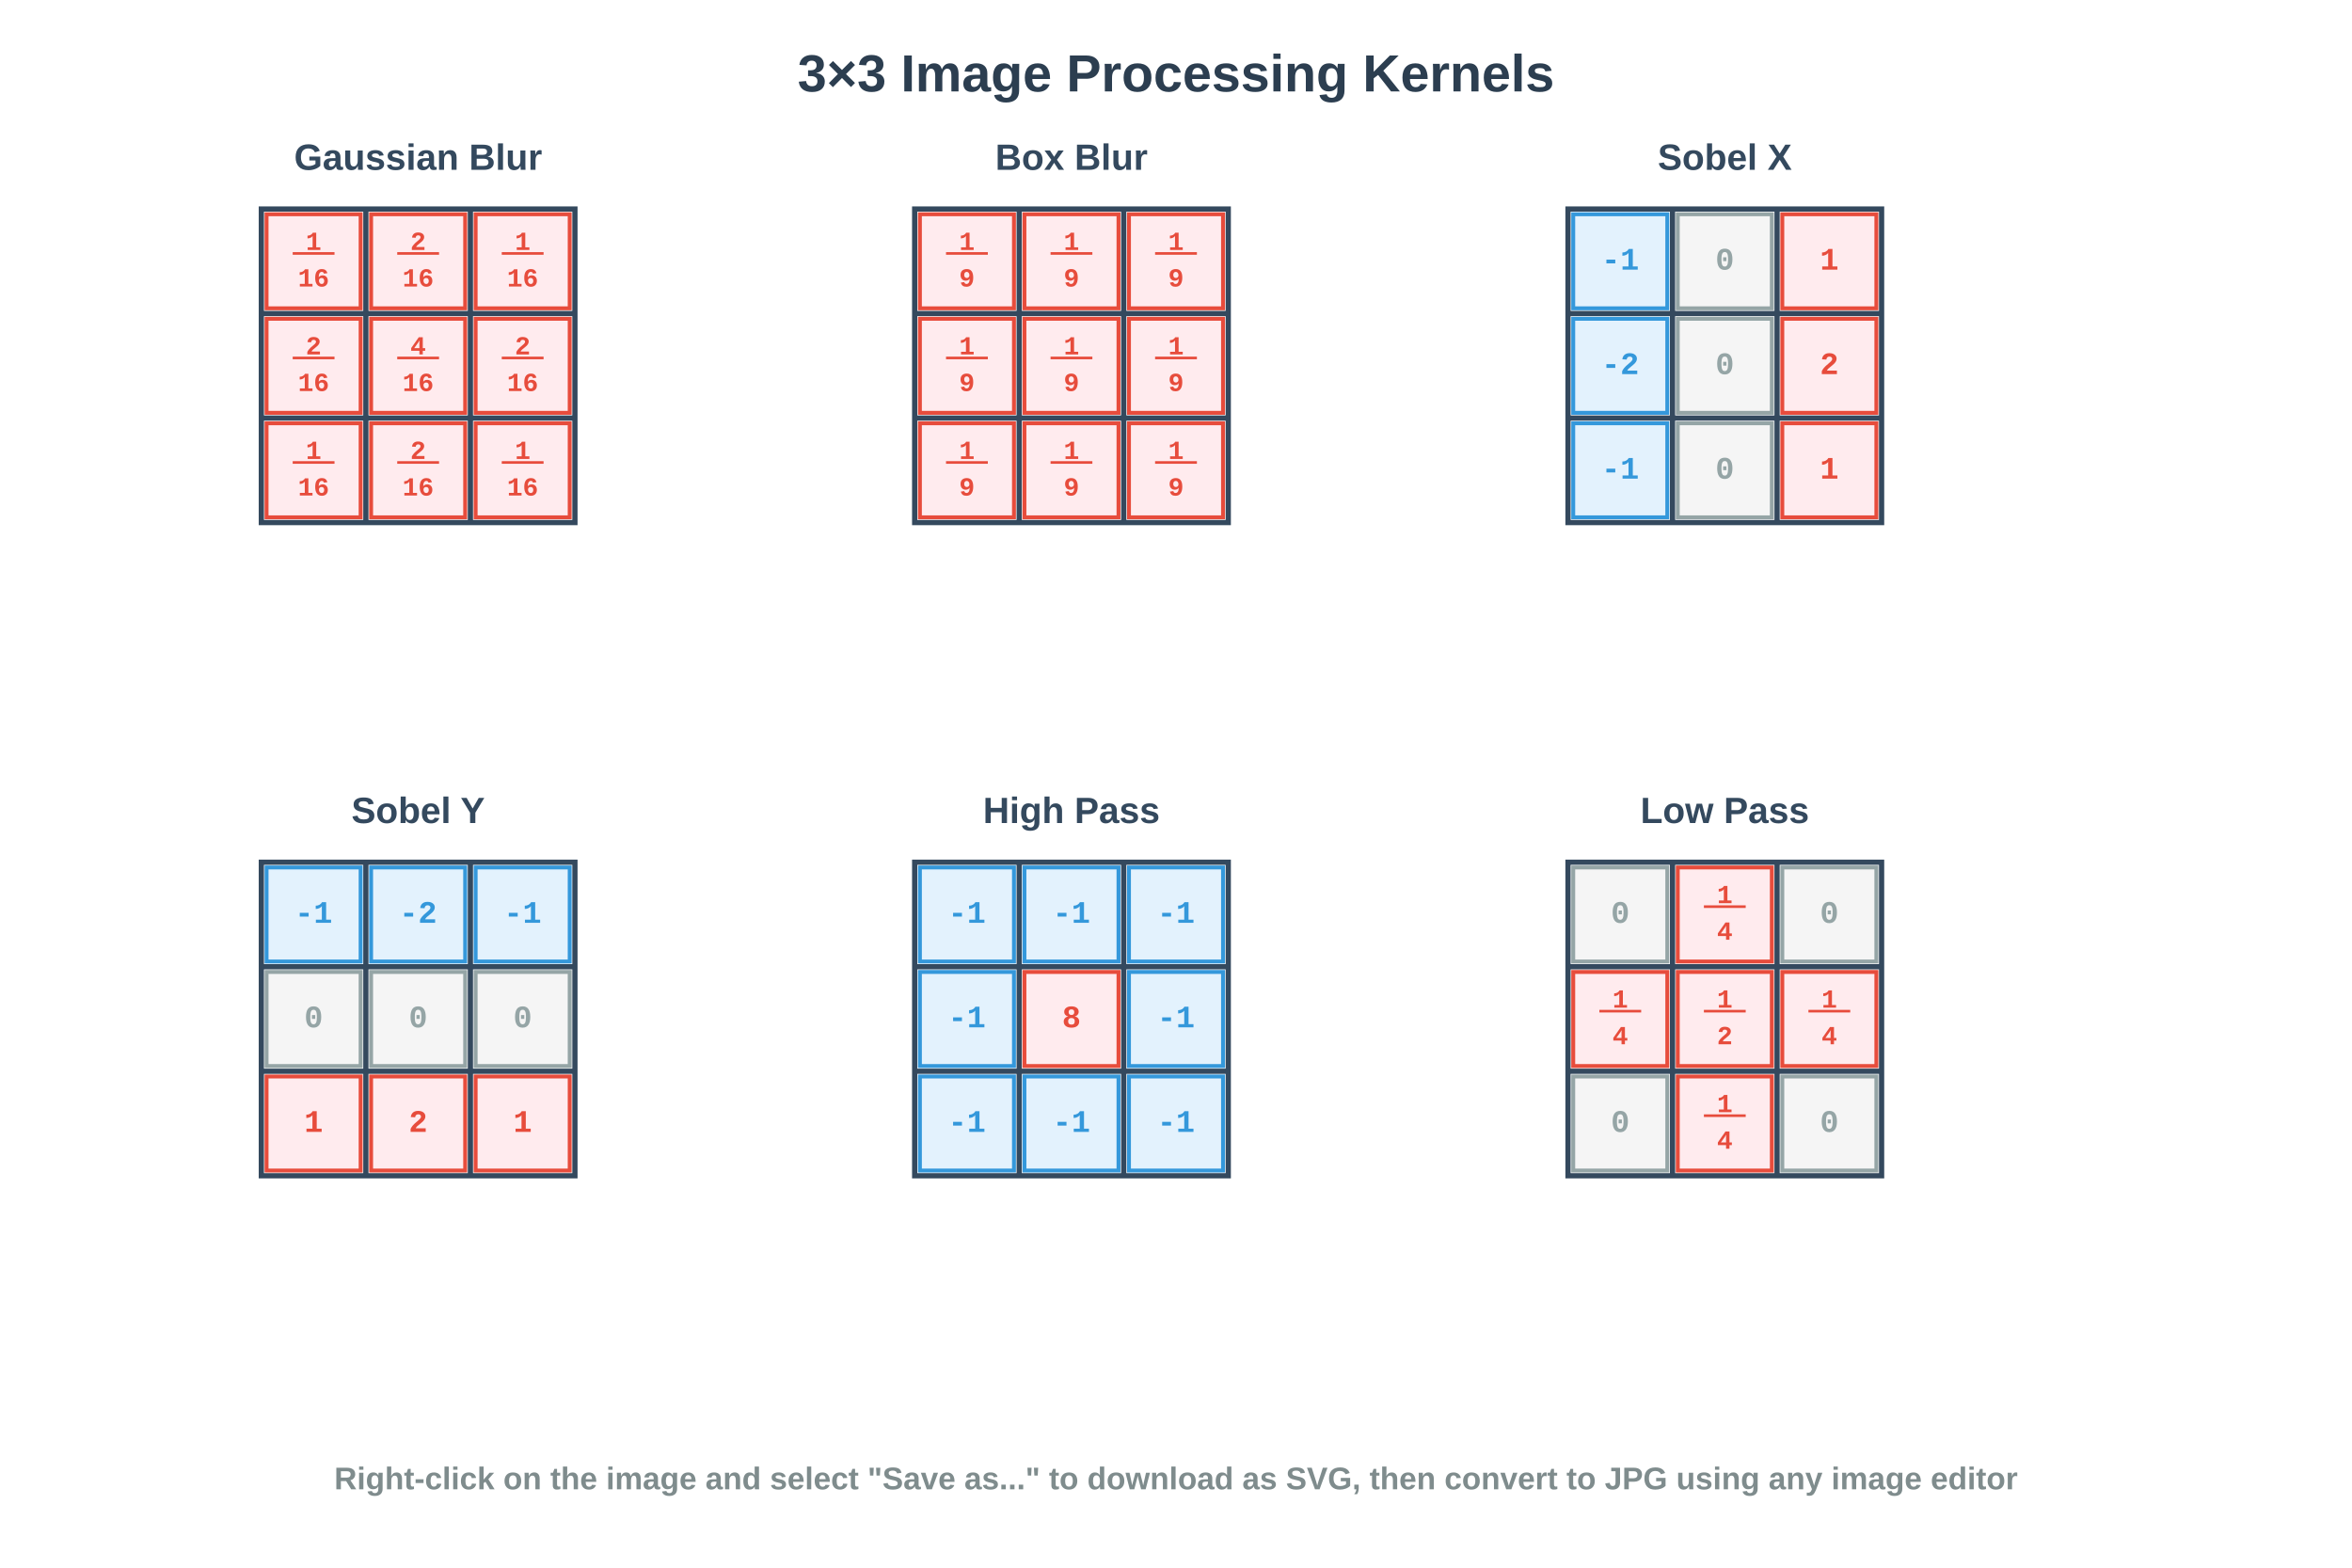
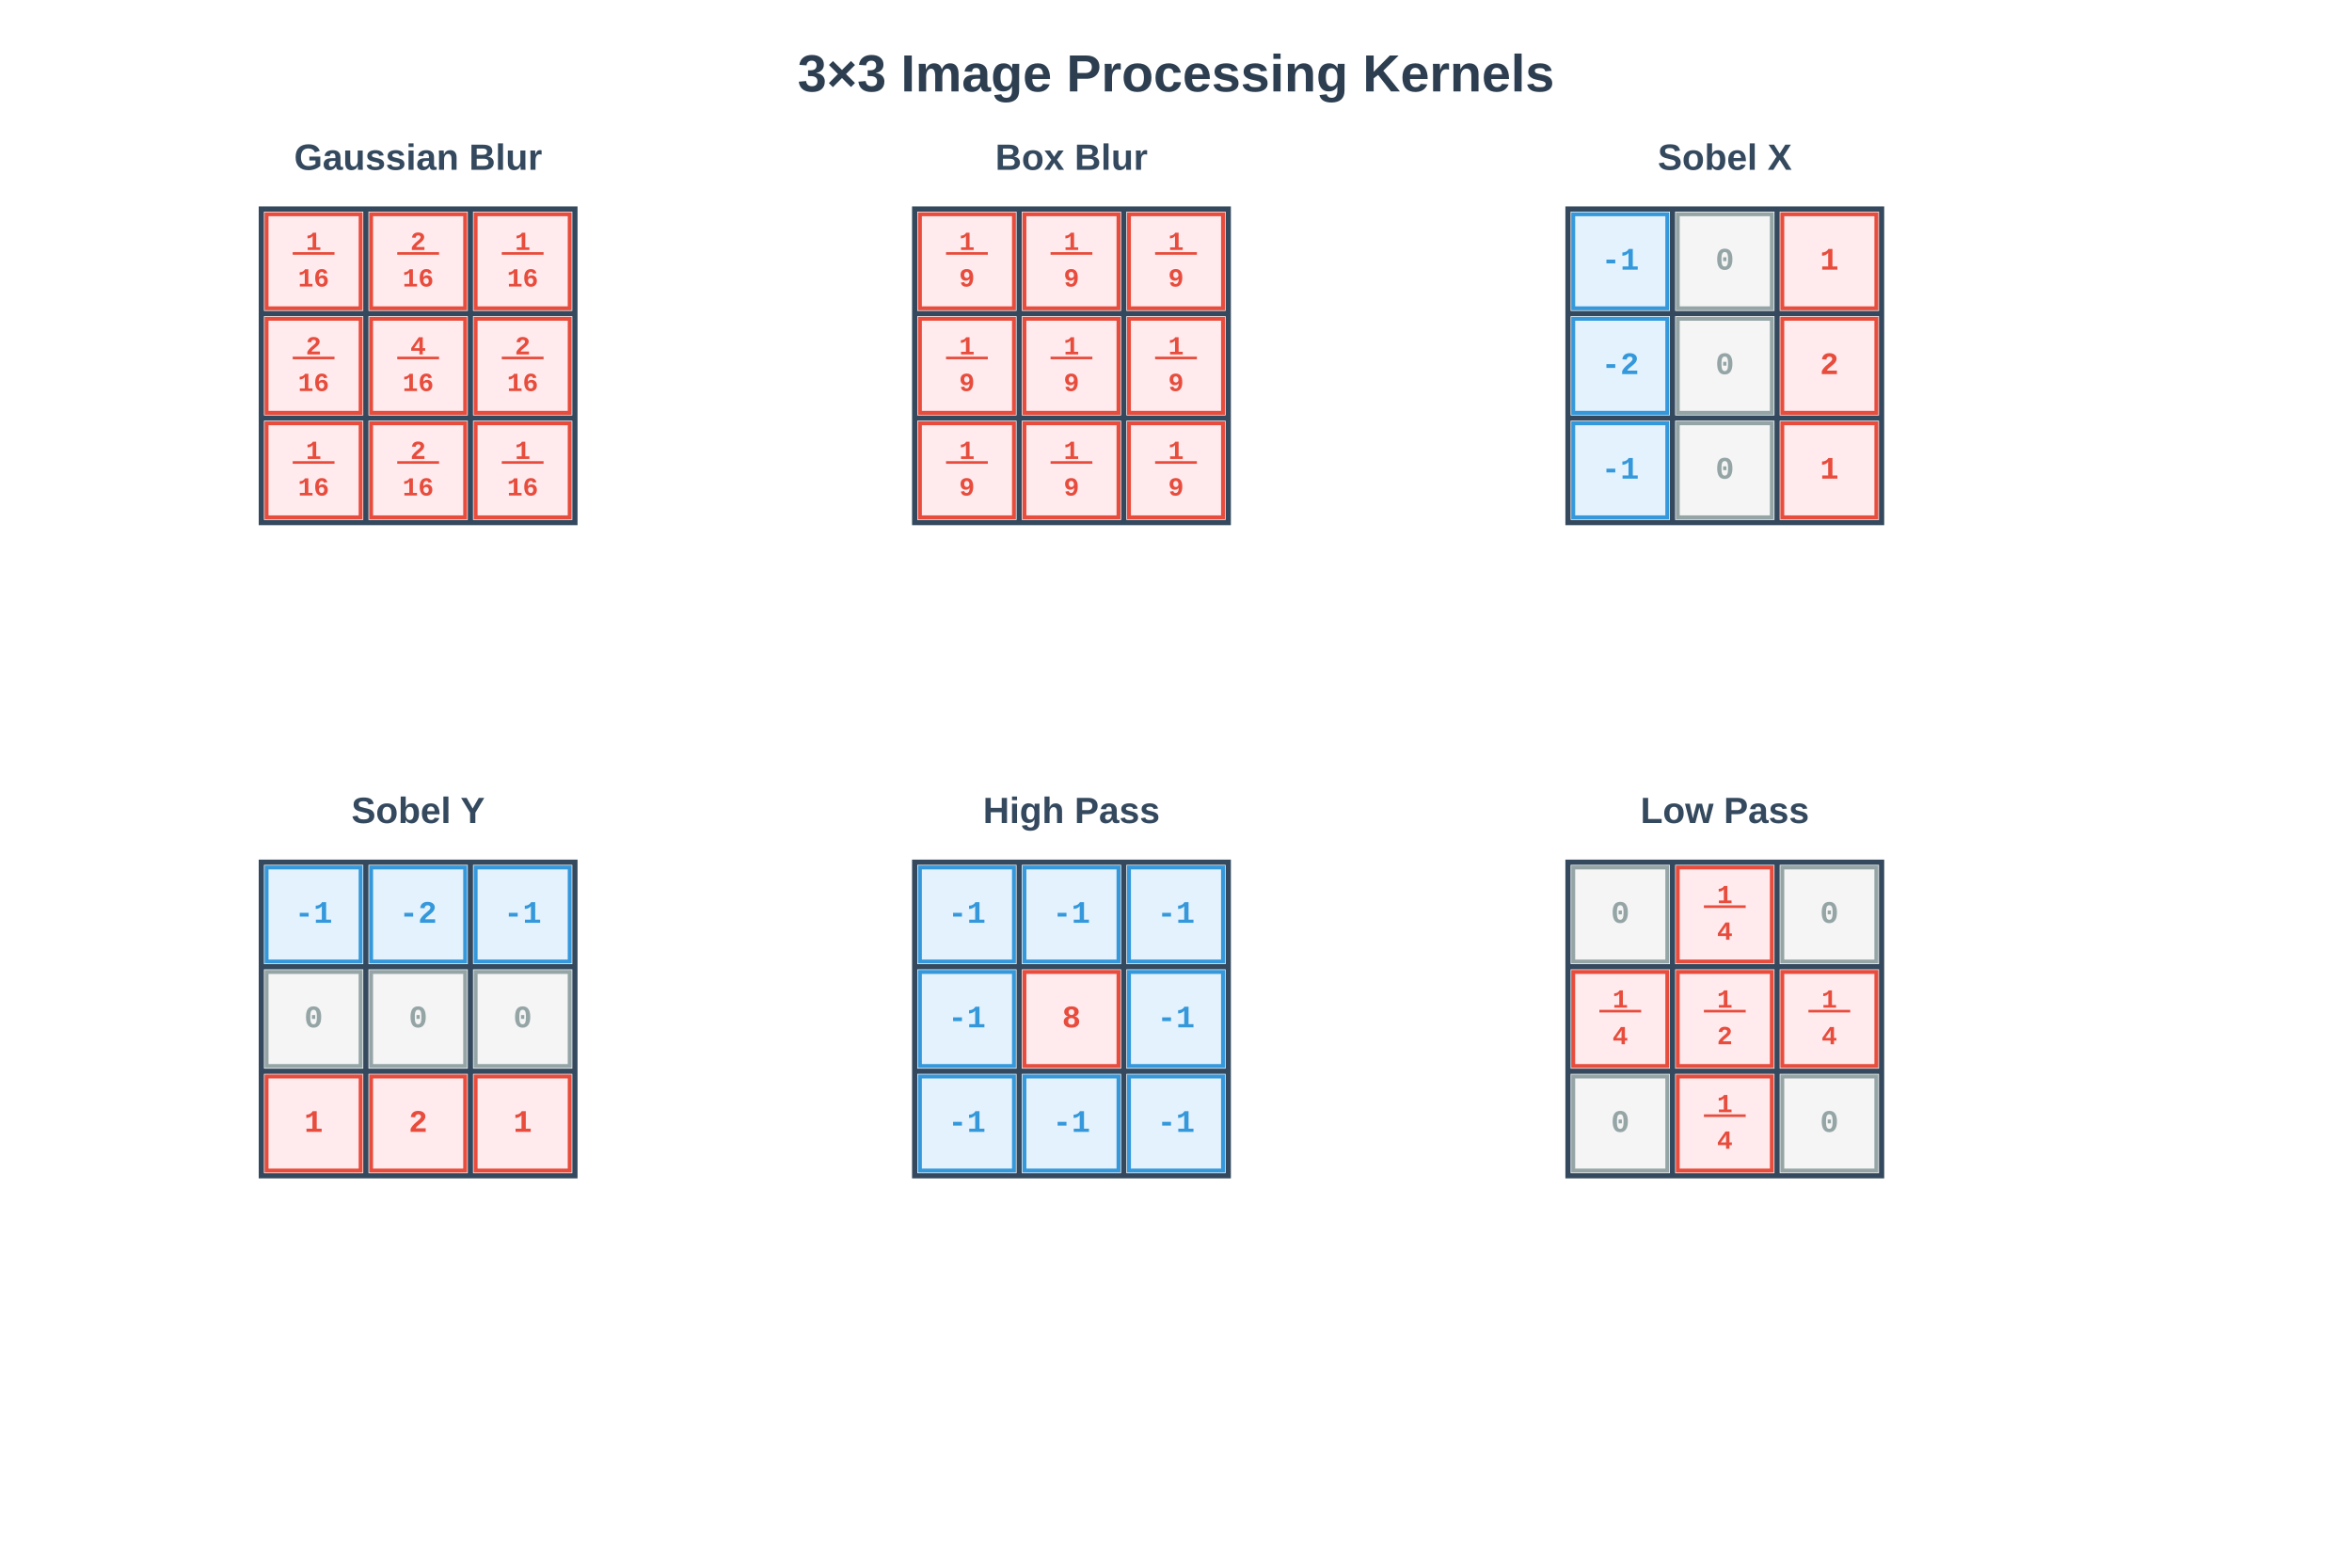
<svg xmlns="http://www.w3.org/2000/svg" viewBox="0 0 900 600">
  <defs>
    <style>
      .title { font-family: 'Arial', sans-serif; font-size: 20px; font-weight: bold; fill: #2c3e50; }
      .kernel-title { font-family: 'Arial', sans-serif; font-size: 14px; font-weight: bold; fill: #34495e; }
      .cell-text { font-family: 'Courier New', monospace; font-size: 12px; font-weight: bold; text-anchor: middle; dominant-baseline: central; }
      .positive { fill: #e74c3c; }
      .negative { fill: #3498db; }
      .zero { fill: #95a5a6; }
      .fraction { font-size: 10px; }
      .grid-line { stroke: #34495e; stroke-width: 2; fill: none; }
      .cell-bg-positive { fill: #ffebee; stroke: #e74c3c; stroke-width: 1.5; }
      .cell-bg-negative { fill: #e3f2fd; stroke: #3498db; stroke-width: 1.5; }
      .cell-bg-zero { fill: #f5f5f5; stroke: #95a5a6; stroke-width: 1.5; }
    </style>
  </defs>
  <text x="450" y="35" class="title" text-anchor="middle">3×3 Image Processing Kernels</text>
  <g transform="translate(100, 80)">
    <text x="60" y="-15" class="kernel-title" text-anchor="middle">Gaussian Blur</text>
    <rect x="0" y="0" width="120" height="120" class="grid-line" />
    <line x1="40" y1="0" x2="40" y2="120" class="grid-line" />
    <line x1="80" y1="0" x2="80" y2="120" class="grid-line" />
    <line x1="0" y1="40" x2="120" y2="40" class="grid-line" />
    <line x1="0" y1="80" x2="120" y2="80" class="grid-line" />
    <rect x="2" y="2" width="36" height="36" class="cell-bg-positive" />
    <text x="20" y="13" class="cell-text positive fraction">1</text>
    <text x="20" y="27" class="cell-text positive fraction">16</text>
    <line x1="12" y1="17" x2="28" y2="17" stroke="#e74c3c" stroke-width="1" />
    <rect x="42" y="2" width="36" height="36" class="cell-bg-positive" />
    <text x="60" y="13" class="cell-text positive fraction">2</text>
    <text x="60" y="27" class="cell-text positive fraction">16</text>
    <line x1="52" y1="17" x2="68" y2="17" stroke="#e74c3c" stroke-width="1" />
    <rect x="82" y="2" width="36" height="36" class="cell-bg-positive" />
    <text x="100" y="13" class="cell-text positive fraction">1</text>
    <text x="100" y="27" class="cell-text positive fraction">16</text>
    <line x1="92" y1="17" x2="108" y2="17" stroke="#e74c3c" stroke-width="1" />
    <rect x="2" y="42" width="36" height="36" class="cell-bg-positive" />
    <text x="20" y="53" class="cell-text positive fraction">2</text>
    <text x="20" y="67" class="cell-text positive fraction">16</text>
    <line x1="12" y1="57" x2="28" y2="57" stroke="#e74c3c" stroke-width="1" />
    <rect x="42" y="42" width="36" height="36" class="cell-bg-positive" />
    <text x="60" y="53" class="cell-text positive fraction">4</text>
    <text x="60" y="67" class="cell-text positive fraction">16</text>
    <line x1="52" y1="57" x2="68" y2="57" stroke="#e74c3c" stroke-width="1" />
    <rect x="82" y="42" width="36" height="36" class="cell-bg-positive" />
    <text x="100" y="53" class="cell-text positive fraction">2</text>
    <text x="100" y="67" class="cell-text positive fraction">16</text>
    <line x1="92" y1="57" x2="108" y2="57" stroke="#e74c3c" stroke-width="1" />
    <rect x="2" y="82" width="36" height="36" class="cell-bg-positive" />
    <text x="20" y="93" class="cell-text positive fraction">1</text>
    <text x="20" y="107" class="cell-text positive fraction">16</text>
    <line x1="12" y1="97" x2="28" y2="97" stroke="#e74c3c" stroke-width="1" />
    <rect x="42" y="82" width="36" height="36" class="cell-bg-positive" />
    <text x="60" y="93" class="cell-text positive fraction">2</text>
    <text x="60" y="107" class="cell-text positive fraction">16</text>
    <line x1="52" y1="97" x2="68" y2="97" stroke="#e74c3c" stroke-width="1" />
    <rect x="82" y="82" width="36" height="36" class="cell-bg-positive" />
    <text x="100" y="93" class="cell-text positive fraction">1</text>
    <text x="100" y="107" class="cell-text positive fraction">16</text>
    <line x1="92" y1="97" x2="108" y2="97" stroke="#e74c3c" stroke-width="1" />
  </g>
  <g transform="translate(350, 80)">
    <text x="60" y="-15" class="kernel-title" text-anchor="middle">Box Blur</text>
    <rect x="0" y="0" width="120" height="120" class="grid-line" />
    <line x1="40" y1="0" x2="40" y2="120" class="grid-line" />
    <line x1="80" y1="0" x2="80" y2="120" class="grid-line" />
    <line x1="0" y1="40" x2="120" y2="40" class="grid-line" />
    <line x1="0" y1="80" x2="120" y2="80" class="grid-line" />
    <rect x="2" y="2" width="36" height="36" class="cell-bg-positive" />
    <text x="20" y="13" class="cell-text positive fraction">1</text>
    <text x="20" y="27" class="cell-text positive fraction">9</text>
    <line x1="12" y1="17" x2="28" y2="17" stroke="#e74c3c" stroke-width="1" />
    <rect x="42" y="2" width="36" height="36" class="cell-bg-positive" />
    <text x="60" y="13" class="cell-text positive fraction">1</text>
    <text x="60" y="27" class="cell-text positive fraction">9</text>
    <line x1="52" y1="17" x2="68" y2="17" stroke="#e74c3c" stroke-width="1" />
    <rect x="82" y="2" width="36" height="36" class="cell-bg-positive" />
    <text x="100" y="13" class="cell-text positive fraction">1</text>
    <text x="100" y="27" class="cell-text positive fraction">9</text>
    <line x1="92" y1="17" x2="108" y2="17" stroke="#e74c3c" stroke-width="1" />
    <rect x="2" y="42" width="36" height="36" class="cell-bg-positive" />
    <text x="20" y="53" class="cell-text positive fraction">1</text>
    <text x="20" y="67" class="cell-text positive fraction">9</text>
    <line x1="12" y1="57" x2="28" y2="57" stroke="#e74c3c" stroke-width="1" />
    <rect x="42" y="42" width="36" height="36" class="cell-bg-positive" />
    <text x="60" y="53" class="cell-text positive fraction">1</text>
    <text x="60" y="67" class="cell-text positive fraction">9</text>
    <line x1="52" y1="57" x2="68" y2="57" stroke="#e74c3c" stroke-width="1" />
    <rect x="82" y="42" width="36" height="36" class="cell-bg-positive" />
    <text x="100" y="53" class="cell-text positive fraction">1</text>
    <text x="100" y="67" class="cell-text positive fraction">9</text>
    <line x1="92" y1="57" x2="108" y2="57" stroke="#e74c3c" stroke-width="1" />
    <rect x="2" y="82" width="36" height="36" class="cell-bg-positive" />
    <text x="20" y="93" class="cell-text positive fraction">1</text>
    <text x="20" y="107" class="cell-text positive fraction">9</text>
    <line x1="12" y1="97" x2="28" y2="97" stroke="#e74c3c" stroke-width="1" />
    <rect x="42" y="82" width="36" height="36" class="cell-bg-positive" />
    <text x="60" y="93" class="cell-text positive fraction">1</text>
    <text x="60" y="107" class="cell-text positive fraction">9</text>
    <line x1="52" y1="97" x2="68" y2="97" stroke="#e74c3c" stroke-width="1" />
    <rect x="82" y="82" width="36" height="36" class="cell-bg-positive" />
    <text x="100" y="93" class="cell-text positive fraction">1</text>
    <text x="100" y="107" class="cell-text positive fraction">9</text>
    <line x1="92" y1="97" x2="108" y2="97" stroke="#e74c3c" stroke-width="1" />
  </g>
  <g transform="translate(600, 80)">
    <text x="60" y="-15" class="kernel-title" text-anchor="middle">Sobel X</text>
    <rect x="0" y="0" width="120" height="120" class="grid-line" />
    <line x1="40" y1="0" x2="40" y2="120" class="grid-line" />
    <line x1="80" y1="0" x2="80" y2="120" class="grid-line" />
    <line x1="0" y1="40" x2="120" y2="40" class="grid-line" />
    <line x1="0" y1="80" x2="120" y2="80" class="grid-line" />
    <rect x="2" y="2" width="36" height="36" class="cell-bg-negative" />
    <text x="20" y="20" class="cell-text negative">-1</text>
    <rect x="42" y="2" width="36" height="36" class="cell-bg-zero" />
    <text x="60" y="20" class="cell-text zero">0</text>
    <rect x="82" y="2" width="36" height="36" class="cell-bg-positive" />
    <text x="100" y="20" class="cell-text positive">1</text>
    <rect x="2" y="42" width="36" height="36" class="cell-bg-negative" />
    <text x="20" y="60" class="cell-text negative">-2</text>
    <rect x="42" y="42" width="36" height="36" class="cell-bg-zero" />
    <text x="60" y="60" class="cell-text zero">0</text>
    <rect x="82" y="42" width="36" height="36" class="cell-bg-positive" />
    <text x="100" y="60" class="cell-text positive">2</text>
    <rect x="2" y="82" width="36" height="36" class="cell-bg-negative" />
    <text x="20" y="100" class="cell-text negative">-1</text>
    <rect x="42" y="82" width="36" height="36" class="cell-bg-zero" />
    <text x="60" y="100" class="cell-text zero">0</text>
    <rect x="82" y="82" width="36" height="36" class="cell-bg-positive" />
    <text x="100" y="100" class="cell-text positive">1</text>
  </g>
  <g transform="translate(100, 330)">
    <text x="60" y="-15" class="kernel-title" text-anchor="middle">Sobel Y</text>
    <rect x="0" y="0" width="120" height="120" class="grid-line" />
    <line x1="40" y1="0" x2="40" y2="120" class="grid-line" />
    <line x1="80" y1="0" x2="80" y2="120" class="grid-line" />
    <line x1="0" y1="40" x2="120" y2="40" class="grid-line" />
    <line x1="0" y1="80" x2="120" y2="80" class="grid-line" />
    <rect x="2" y="2" width="36" height="36" class="cell-bg-negative" />
    <text x="20" y="20" class="cell-text negative">-1</text>
    <rect x="42" y="2" width="36" height="36" class="cell-bg-negative" />
    <text x="60" y="20" class="cell-text negative">-2</text>
    <rect x="82" y="2" width="36" height="36" class="cell-bg-negative" />
    <text x="100" y="20" class="cell-text negative">-1</text>
    <rect x="2" y="42" width="36" height="36" class="cell-bg-zero" />
    <text x="20" y="60" class="cell-text zero">0</text>
    <rect x="42" y="42" width="36" height="36" class="cell-bg-zero" />
    <text x="60" y="60" class="cell-text zero">0</text>
    <rect x="82" y="42" width="36" height="36" class="cell-bg-zero" />
    <text x="100" y="60" class="cell-text zero">0</text>
    <rect x="2" y="82" width="36" height="36" class="cell-bg-positive" />
    <text x="20" y="100" class="cell-text positive">1</text>
    <rect x="42" y="82" width="36" height="36" class="cell-bg-positive" />
    <text x="60" y="100" class="cell-text positive">2</text>
    <rect x="82" y="82" width="36" height="36" class="cell-bg-positive" />
    <text x="100" y="100" class="cell-text positive">1</text>
  </g>
  <g transform="translate(350, 330)">
    <text x="60" y="-15" class="kernel-title" text-anchor="middle">High Pass</text>
    <rect x="0" y="0" width="120" height="120" class="grid-line" />
    <line x1="40" y1="0" x2="40" y2="120" class="grid-line" />
    <line x1="80" y1="0" x2="80" y2="120" class="grid-line" />
    <line x1="0" y1="40" x2="120" y2="40" class="grid-line" />
    <line x1="0" y1="80" x2="120" y2="80" class="grid-line" />
    <rect x="2" y="2" width="36" height="36" class="cell-bg-negative" />
    <text x="20" y="20" class="cell-text negative">-1</text>
    <rect x="42" y="2" width="36" height="36" class="cell-bg-negative" />
    <text x="60" y="20" class="cell-text negative">-1</text>
    <rect x="82" y="2" width="36" height="36" class="cell-bg-negative" />
    <text x="100" y="20" class="cell-text negative">-1</text>
    <rect x="2" y="42" width="36" height="36" class="cell-bg-negative" />
    <text x="20" y="60" class="cell-text negative">-1</text>
    <rect x="42" y="42" width="36" height="36" class="cell-bg-positive" />
    <text x="60" y="60" class="cell-text positive">8</text>
    <rect x="82" y="42" width="36" height="36" class="cell-bg-negative" />
    <text x="100" y="60" class="cell-text negative">-1</text>
    <rect x="2" y="82" width="36" height="36" class="cell-bg-negative" />
    <text x="20" y="100" class="cell-text negative">-1</text>
    <rect x="42" y="82" width="36" height="36" class="cell-bg-negative" />
    <text x="60" y="100" class="cell-text negative">-1</text>
    <rect x="82" y="82" width="36" height="36" class="cell-bg-negative" />
    <text x="100" y="100" class="cell-text negative">-1</text>
  </g>
  <g transform="translate(600, 330)">
    <text x="60" y="-15" class="kernel-title" text-anchor="middle">Low Pass</text>
    <rect x="0" y="0" width="120" height="120" class="grid-line" />
    <line x1="40" y1="0" x2="40" y2="120" class="grid-line" />
    <line x1="80" y1="0" x2="80" y2="120" class="grid-line" />
    <line x1="0" y1="40" x2="120" y2="40" class="grid-line" />
    <line x1="0" y1="80" x2="120" y2="80" class="grid-line" />
    <rect x="2" y="2" width="36" height="36" class="cell-bg-zero" />
    <text x="20" y="20" class="cell-text zero">0</text>
    <rect x="42" y="2" width="36" height="36" class="cell-bg-positive" />
    <text x="60" y="13" class="cell-text positive fraction">1</text>
    <text x="60" y="27" class="cell-text positive fraction">4</text>
    <line x1="52" y1="17" x2="68" y2="17" stroke="#e74c3c" stroke-width="1" />
    <rect x="82" y="2" width="36" height="36" class="cell-bg-zero" />
    <text x="100" y="20" class="cell-text zero">0</text>
    <rect x="2" y="42" width="36" height="36" class="cell-bg-positive" />
    <text x="20" y="53" class="cell-text positive fraction">1</text>
    <text x="20" y="67" class="cell-text positive fraction">4</text>
    <line x1="12" y1="57" x2="28" y2="57" stroke="#e74c3c" stroke-width="1" />
    <rect x="42" y="42" width="36" height="36" class="cell-bg-positive" />
    <text x="60" y="53" class="cell-text positive fraction">1</text>
    <text x="60" y="67" class="cell-text positive fraction">2</text>
    <line x1="52" y1="57" x2="68" y2="57" stroke="#e74c3c" stroke-width="1" />
    <rect x="82" y="42" width="36" height="36" class="cell-bg-positive" />
    <text x="100" y="53" class="cell-text positive fraction">1</text>
    <text x="100" y="67" class="cell-text positive fraction">4</text>
    <line x1="92" y1="57" x2="108" y2="57" stroke="#e74c3c" stroke-width="1" />
    <rect x="2" y="82" width="36" height="36" class="cell-bg-zero" />
    <text x="20" y="100" class="cell-text zero">0</text>
    <rect x="42" y="82" width="36" height="36" class="cell-bg-positive" />
    <text x="60" y="93" class="cell-text positive fraction">1</text>
    <text x="60" y="107" class="cell-text positive fraction">4</text>
    <line x1="52" y1="97" x2="68" y2="97" stroke="#e74c3c" stroke-width="1" />
    <rect x="82" y="82" width="36" height="36" class="cell-bg-zero" />
    <text x="100" y="100" class="cell-text zero">0</text>
  </g>
-   <text x="450" y="570" class="kernel-title" text-anchor="middle" style="font-size: 12px; fill: #7f8c8d;">Right-click on the image and select "Save as..." to download as SVG, then convert to JPG using any image editor</text>
</svg>
